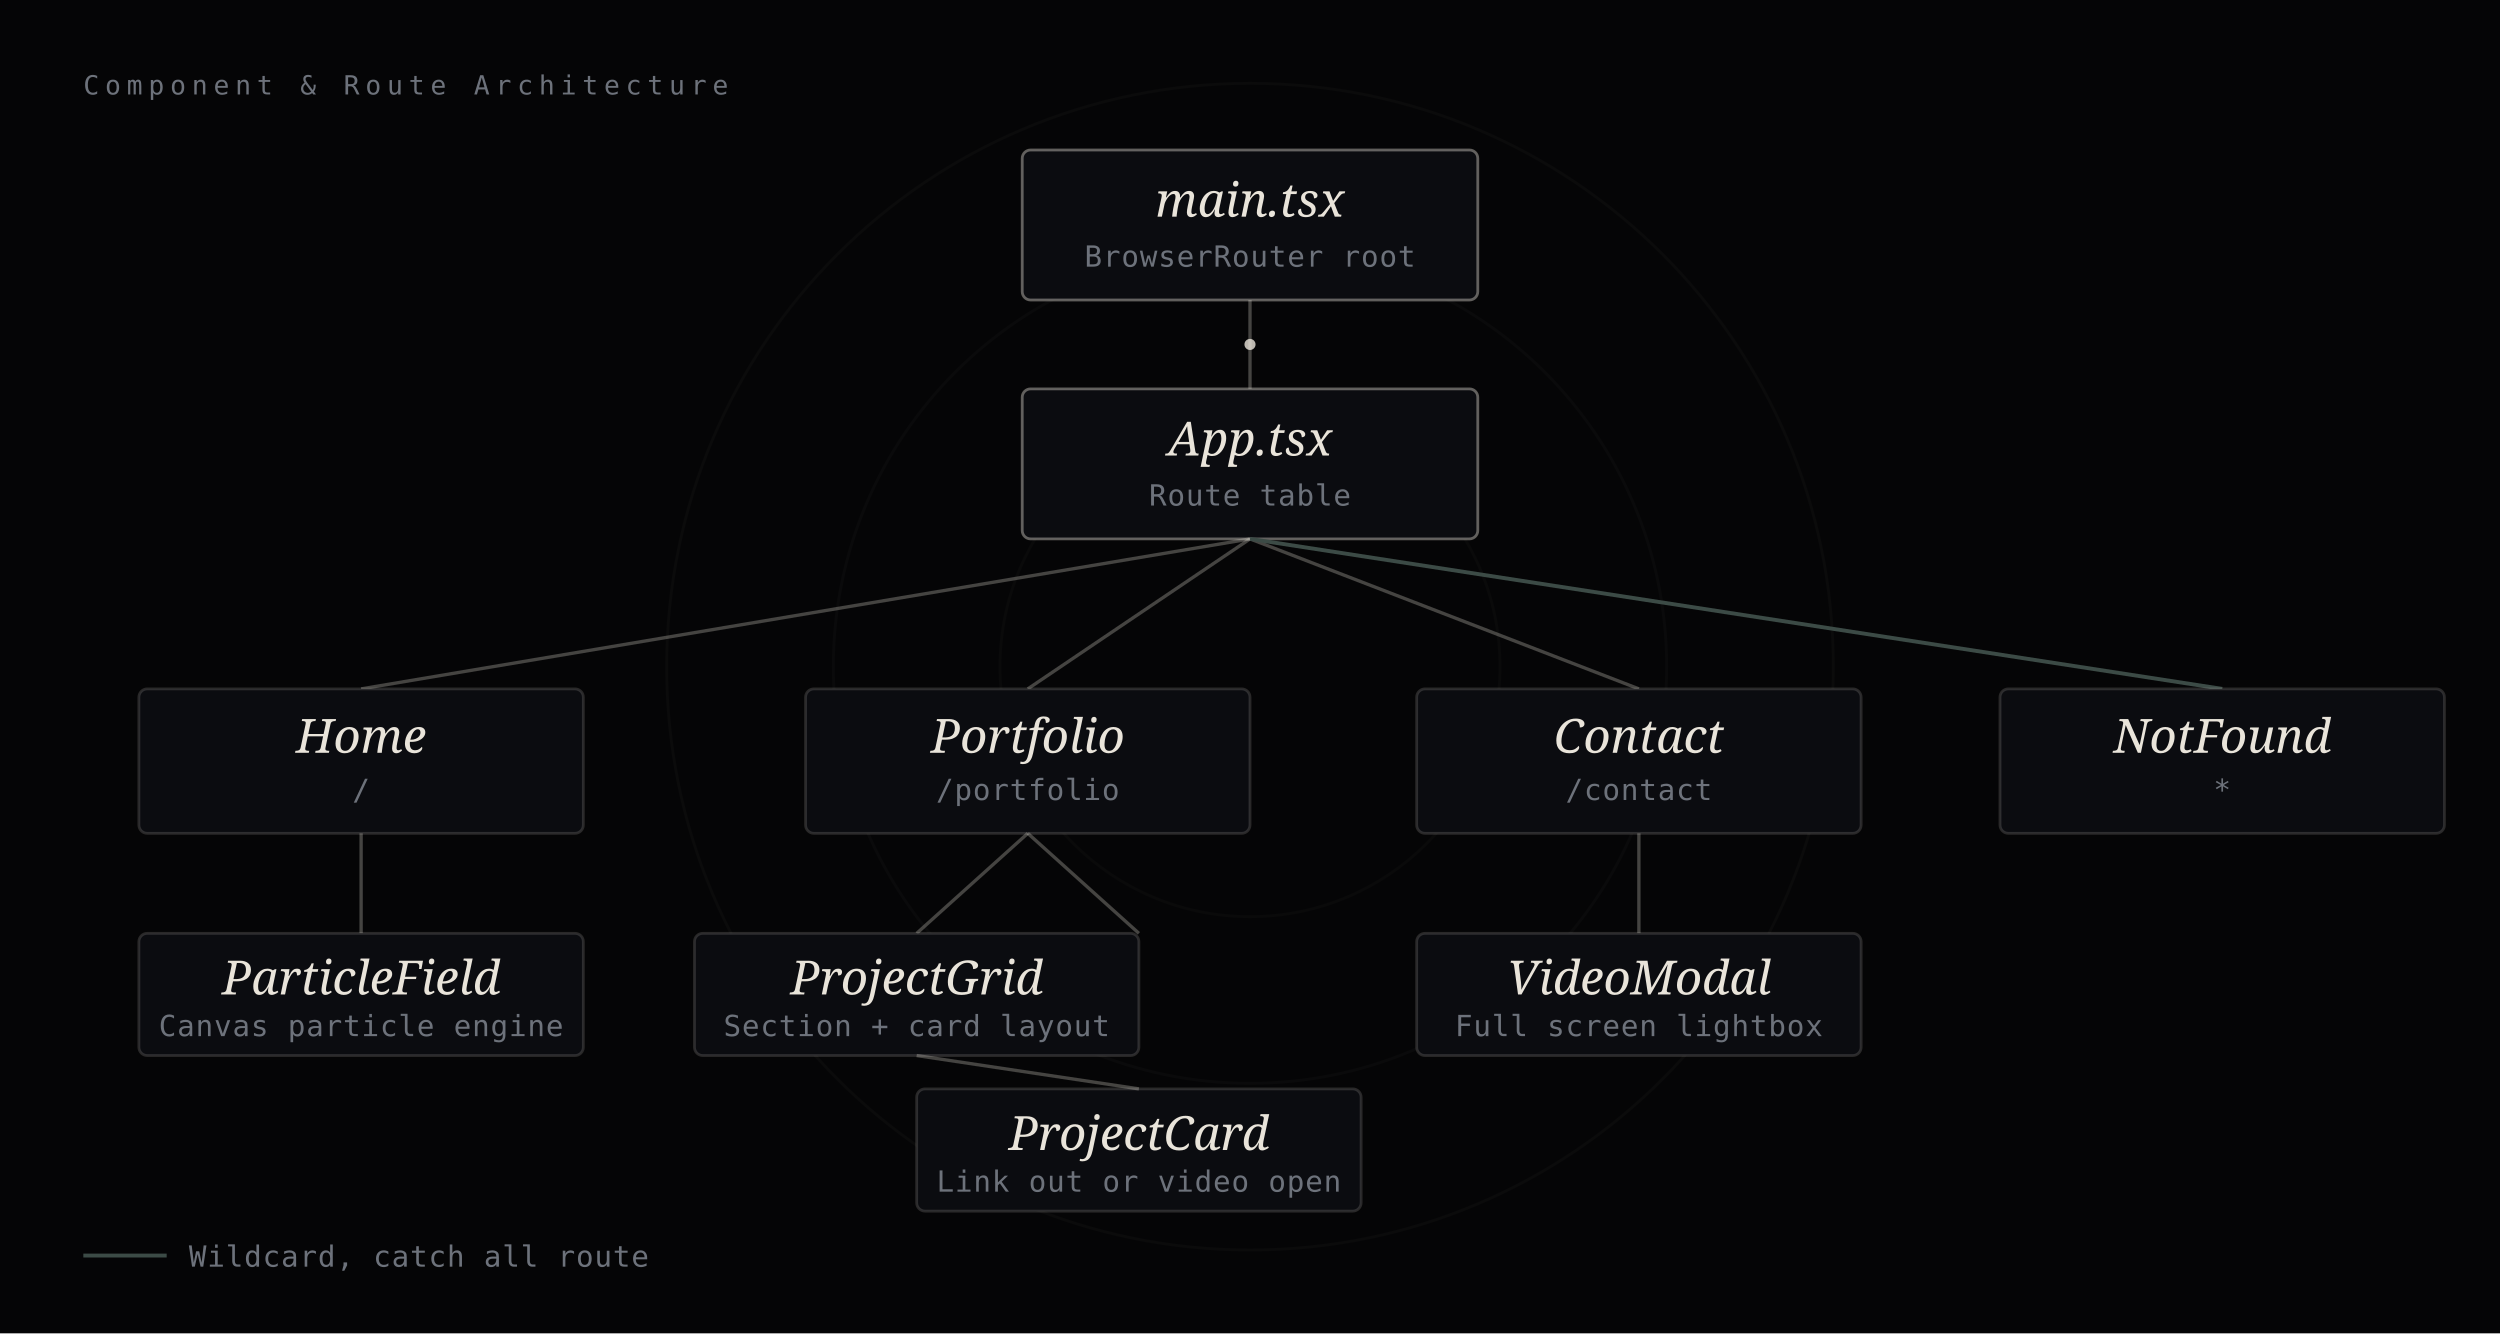
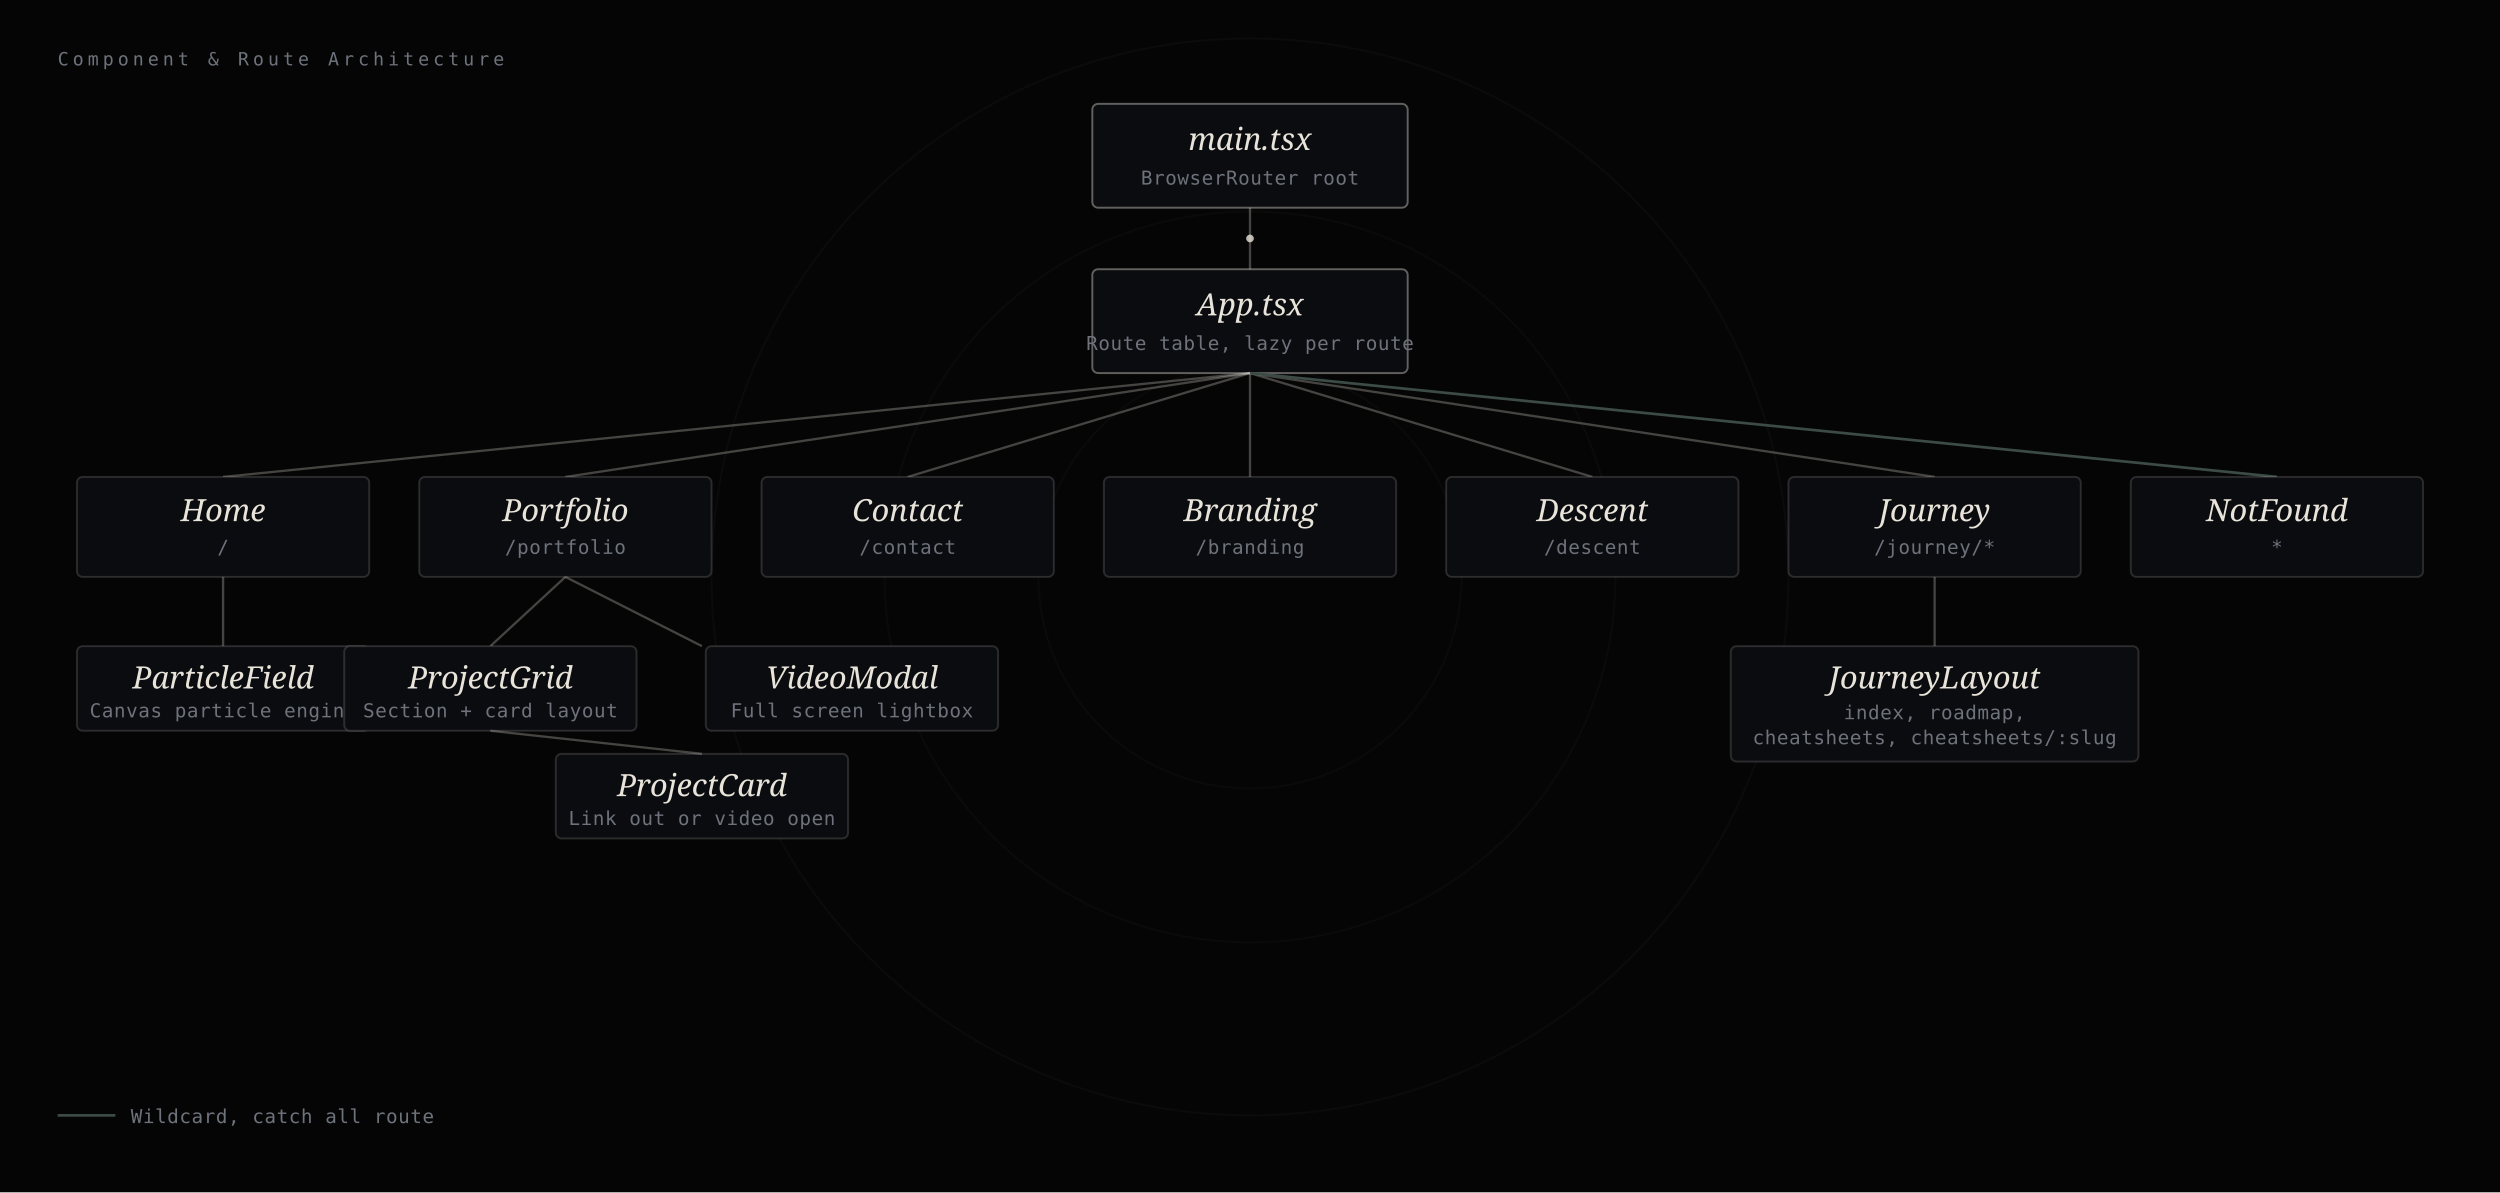
- <svg xmlns="http://www.w3.org/2000/svg" viewBox="0 0 900 480">
+ <svg xmlns="http://www.w3.org/2000/svg" viewBox="0 0 1300 620">
  <defs>
    <style>
      .bg        { fill: #050506; }
      .card      { fill: #0b0c10; stroke: rgba(233,228,218,0.16); stroke-width: 1; }
      .card-root { stroke: rgba(233,228,218,0.4); }
-       .title     { fill: #e9e4da; font-family: 'Fraunces', 'Cormorant Garamond', serif; font-style: italic; font-weight: 400; font-size: 17px; }
-       .sub       { fill: #6d727b; font-family: 'JetBrains Mono', monospace; font-size: 10.5px; letter-spacing: 0.03em; }
+       .title     { fill: #e9e4da; font-family: 'Fraunces', 'Cormorant Garamond', serif; font-style: italic; font-weight: 400; font-size: 16px; }
+       .sub       { fill: #6d727b; font-family: 'JetBrains Mono', monospace; font-size: 10px; letter-spacing: 0.03em; }
      .edge      { stroke: rgba(233,228,218,0.28); stroke-width: 1.2; fill: none; }
      .edge-acc  { stroke: #3c4b46; stroke-width: 1.4; }
      .kicker    { fill: #6d727b; font-family: 'JetBrains Mono', monospace; font-size: 9.5px; letter-spacing: 0.22em; text-transform: uppercase; }
      .dot       { fill: #e9e4da; fill-opacity: 0.8; }
    </style>
  </defs>
-   <rect class="bg" x="0" y="0" width="900" height="480" />
+   <rect class="bg" x="0" y="0" width="1300" height="620" />
  <g opacity="0.5">
-     <circle cx="450" cy="240" r="210" stroke="#e9e4da" stroke-opacity="0.05" fill="none" />
-     <circle cx="450" cy="240" r="150" stroke="#e9e4da" stroke-opacity="0.045" fill="none" />
-     <circle cx="450" cy="240" r="90" stroke="#e9e4da" stroke-opacity="0.04" fill="none" />
+     <circle cx="650" cy="300" r="280" stroke="#e9e4da" stroke-opacity="0.05" fill="none" />
+     <circle cx="650" cy="300" r="190" stroke="#e9e4da" stroke-opacity="0.045" fill="none" />
+     <circle cx="650" cy="300" r="110" stroke="#e9e4da" stroke-opacity="0.04" fill="none" />
  </g>
  <text class="kicker" x="30" y="34">Component &amp; Route Architecture</text>
-   <rect class="card card-root" x="368" y="54" width="164" height="54" rx="3" />
-   <text class="title" x="450" y="78" text-anchor="middle">main.tsx</text>
-   <text class="sub" x="450" y="96" text-anchor="middle">BrowserRouter root</text>
-   <rect class="card card-root" x="368" y="140" width="164" height="54" rx="3" />
-   <text class="title" x="450" y="164" text-anchor="middle">App.tsx</text>
-   <text class="sub" x="450" y="182" text-anchor="middle">Route table</text>
-   <line class="edge" x1="450" y1="108" x2="450" y2="140" />
-   <circle class="dot" cx="450" cy="124" r="2" />
-   <line class="edge" x1="450" y1="194" x2="130" y2="248" />
-   <line class="edge" x1="450" y1="194" x2="370" y2="248" />
-   <line class="edge" x1="450" y1="194" x2="590" y2="248" />
-   <line class="edge edge-acc" x1="450" y1="194" x2="800" y2="248" />
-   <rect class="card" x="50" y="248" width="160" height="52" rx="3" />
-   <text class="title" x="130" y="271" text-anchor="middle">Home</text>
-   <text class="sub" x="130" y="288" text-anchor="middle">/</text>
-   <rect class="card" x="290" y="248" width="160" height="52" rx="3" />
-   <text class="title" x="370" y="271" text-anchor="middle">Portfolio</text>
-   <text class="sub" x="370" y="288" text-anchor="middle">/portfolio</text>
-   <rect class="card" x="510" y="248" width="160" height="52" rx="3" />
-   <text class="title" x="590" y="271" text-anchor="middle">Contact</text>
-   <text class="sub" x="590" y="288" text-anchor="middle">/contact</text>
-   <rect class="card" x="720" y="248" width="160" height="52" rx="3" />
-   <text class="title" x="800" y="271" text-anchor="middle">NotFound</text>
-   <text class="sub" x="800" y="288" text-anchor="middle">*</text>
-   <line class="edge" x1="130" y1="300" x2="130" y2="336" />
-   <line class="edge" x1="370" y1="300" x2="330" y2="336" />
-   <line class="edge" x1="370" y1="300" x2="410" y2="336" />
-   <line class="edge" x1="590" y1="300" x2="590" y2="336" />
-   <rect class="card" x="50" y="336" width="160" height="44" rx="3" />
-   <text class="title" x="130" y="358" text-anchor="middle" font-size="14">ParticleField</text>
-   <text class="sub" x="130" y="373" text-anchor="middle">Canvas particle engine</text>
-   <rect class="card" x="250" y="336" width="160" height="44" rx="3" />
-   <text class="title" x="330" y="358" text-anchor="middle" font-size="14">ProjectGrid</text>
-   <text class="sub" x="330" y="373" text-anchor="middle">Section + card layout</text>
-   <rect class="card" x="330" y="392" width="160" height="44" rx="3" />
-   <text class="title" x="410" y="414" text-anchor="middle" font-size="14">ProjectCard</text>
-   <text class="sub" x="410" y="429" text-anchor="middle">Link out or video open</text>
-   <rect class="card" x="510" y="336" width="160" height="44" rx="3" />
-   <text class="title" x="590" y="358" text-anchor="middle" font-size="14">VideoModal</text>
-   <text class="sub" x="590" y="373" text-anchor="middle">Full screen lightbox</text>
-   <line class="edge" x1="330" y1="380" x2="410" y2="392" />
-   <line x1="30" y1="452" x2="60" y2="452" class="edge-acc" />
-   <text class="sub" x="68" y="456">Wildcard, catch all route</text>
+   <rect class="card card-root" x="568" y="54" width="164" height="54" rx="3" />
+   <text class="title" x="650" y="78" text-anchor="middle">main.tsx</text>
+   <text class="sub" x="650" y="96" text-anchor="middle">BrowserRouter root</text>
+   <rect class="card card-root" x="568" y="140" width="164" height="54" rx="3" />
+   <text class="title" x="650" y="164" text-anchor="middle">App.tsx</text>
+   <text class="sub" x="650" y="182" text-anchor="middle">Route table, lazy per route</text>
+   <line class="edge" x1="650" y1="108" x2="650" y2="140" />
+   <circle class="dot" cx="650" cy="124" r="2" />
+   <line class="edge" x1="650" y1="194" x2="116" y2="248" />
+   <line class="edge" x1="650" y1="194" x2="294" y2="248" />
+   <line class="edge" x1="650" y1="194" x2="472" y2="248" />
+   <line class="edge" x1="650" y1="194" x2="650" y2="248" />
+   <line class="edge" x1="650" y1="194" x2="828" y2="248" />
+   <line class="edge" x1="650" y1="194" x2="1006" y2="248" />
+   <line class="edge edge-acc" x1="650" y1="194" x2="1184" y2="248" />
+   <rect class="card" x="40" y="248" width="152" height="52" rx="3" />
+   <text class="title" x="116" y="271" text-anchor="middle">Home</text>
+   <text class="sub" x="116" y="288" text-anchor="middle">/</text>
+   <rect class="card" x="218" y="248" width="152" height="52" rx="3" />
+   <text class="title" x="294" y="271" text-anchor="middle">Portfolio</text>
+   <text class="sub" x="294" y="288" text-anchor="middle">/portfolio</text>
+   <rect class="card" x="396" y="248" width="152" height="52" rx="3" />
+   <text class="title" x="472" y="271" text-anchor="middle">Contact</text>
+   <text class="sub" x="472" y="288" text-anchor="middle">/contact</text>
+   <rect class="card" x="574" y="248" width="152" height="52" rx="3" />
+   <text class="title" x="650" y="271" text-anchor="middle">Branding</text>
+   <text class="sub" x="650" y="288" text-anchor="middle">/branding</text>
+   <rect class="card" x="752" y="248" width="152" height="52" rx="3" />
+   <text class="title" x="828" y="271" text-anchor="middle">Descent</text>
+   <text class="sub" x="828" y="288" text-anchor="middle">/descent</text>
+   <rect class="card" x="930" y="248" width="152" height="52" rx="3" />
+   <text class="title" x="1006" y="271" text-anchor="middle">Journey</text>
+   <text class="sub" x="1006" y="288" text-anchor="middle">/journey/*</text>
+   <rect class="card" x="1108" y="248" width="152" height="52" rx="3" />
+   <text class="title" x="1184" y="271" text-anchor="middle">NotFound</text>
+   <text class="sub" x="1184" y="288" text-anchor="middle">*</text>
+   <line class="edge" x1="116" y1="300" x2="116" y2="336" />
+   <rect class="card" x="40" y="336" width="152" height="44" rx="3" />
+   <text class="title" x="116" y="358" text-anchor="middle" font-size="14">ParticleField</text>
+   <text class="sub" x="116" y="373" text-anchor="middle">Canvas particle engine</text>
+   <line class="edge" x1="294" y1="300" x2="255" y2="336" />
+   <line class="edge" x1="294" y1="300" x2="365" y2="336" />
+   <rect class="card" x="179" y="336" width="152" height="44" rx="3" />
+   <text class="title" x="255" y="358" text-anchor="middle" font-size="14">ProjectGrid</text>
+   <text class="sub" x="255" y="373" text-anchor="middle">Section + card layout</text>
+   <rect class="card" x="289" y="392" width="152" height="44" rx="3" />
+   <text class="title" x="365" y="414" text-anchor="middle" font-size="14">ProjectCard</text>
+   <text class="sub" x="365" y="429" text-anchor="middle">Link out or video open</text>
+   <line class="edge" x1="255" y1="380" x2="365" y2="392" />
+   <rect class="card" x="367" y="336" width="152" height="44" rx="3" />
+   <text class="title" x="443" y="358" text-anchor="middle" font-size="14">VideoModal</text>
+   <text class="sub" x="443" y="373" text-anchor="middle">Full screen lightbox</text>
+   <line class="edge" x1="1006" y1="300" x2="1006" y2="336" />
+   <rect class="card" x="900" y="336" width="212" height="60" rx="3" />
+   <text class="title" x="1006" y="358" text-anchor="middle" font-size="13">JourneyLayout</text>
+   <text class="sub" x="1006" y="374" text-anchor="middle">index, roadmap,</text>
+   <text class="sub" x="1006" y="387" text-anchor="middle">cheatsheets, cheatsheets/:slug</text>
+   <line x1="30" y1="580" x2="60" y2="580" class="edge-acc" />
+   <text class="sub" x="68" y="584">Wildcard, catch all route</text>
</svg>
